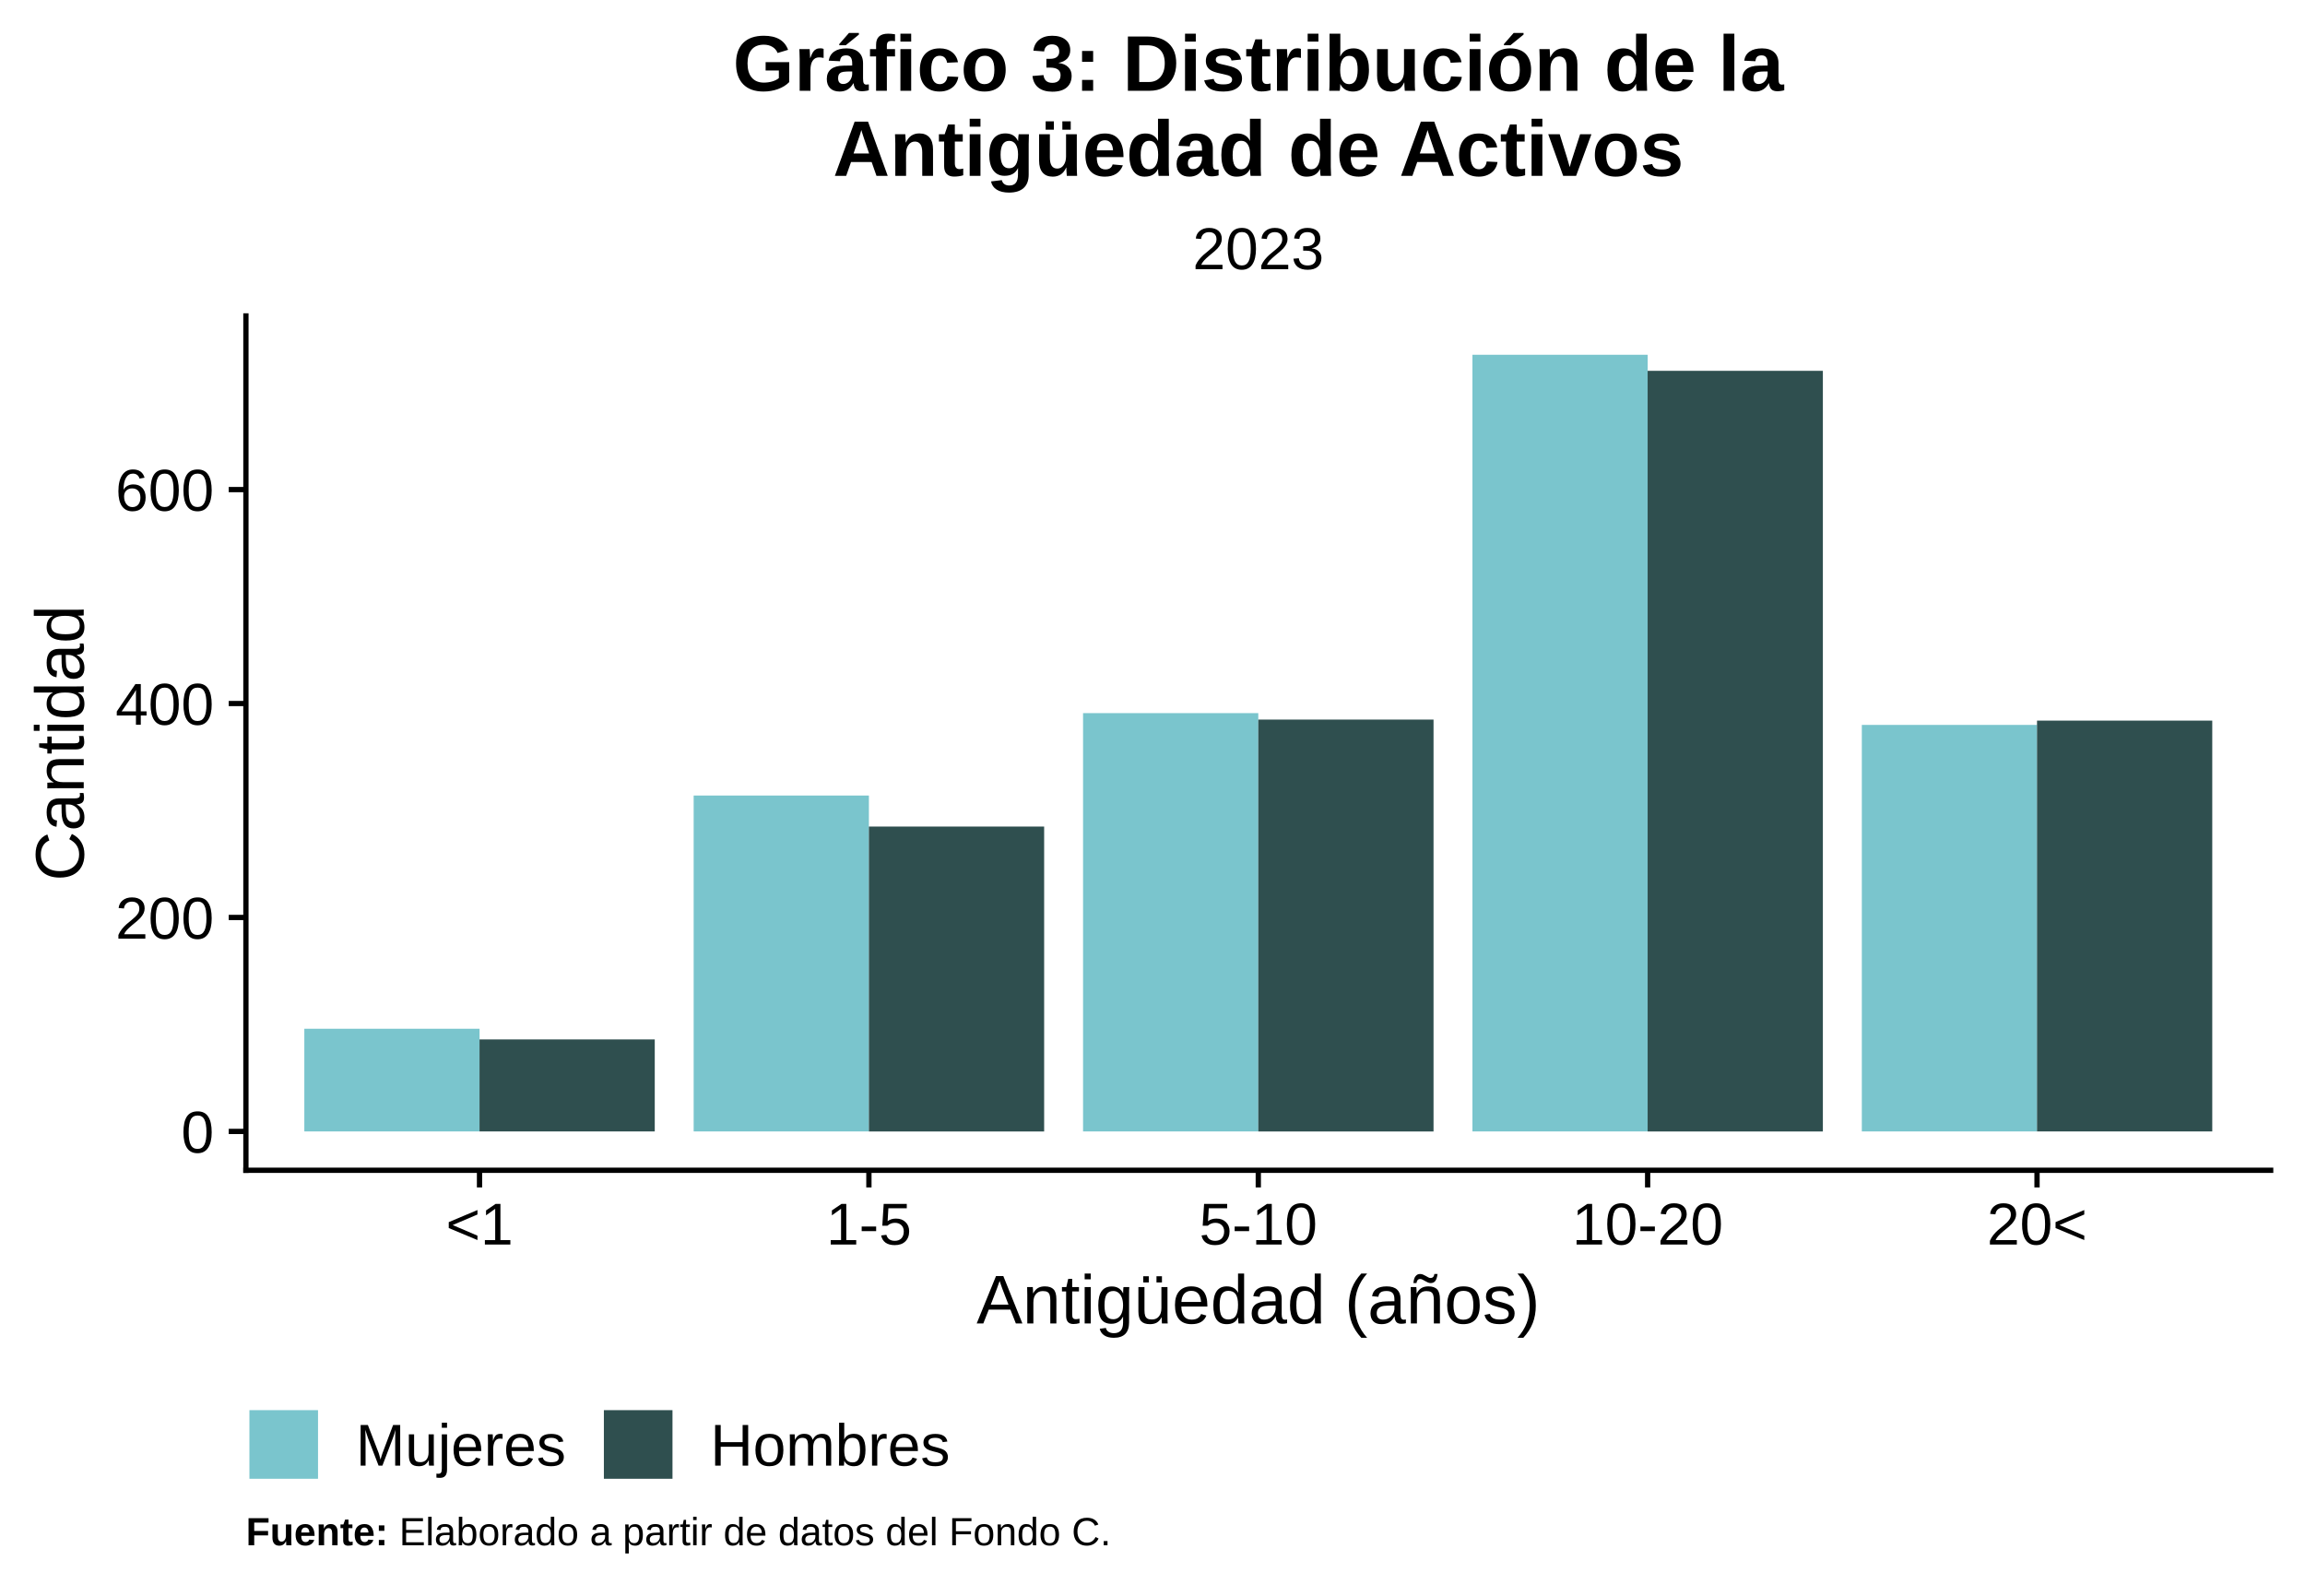
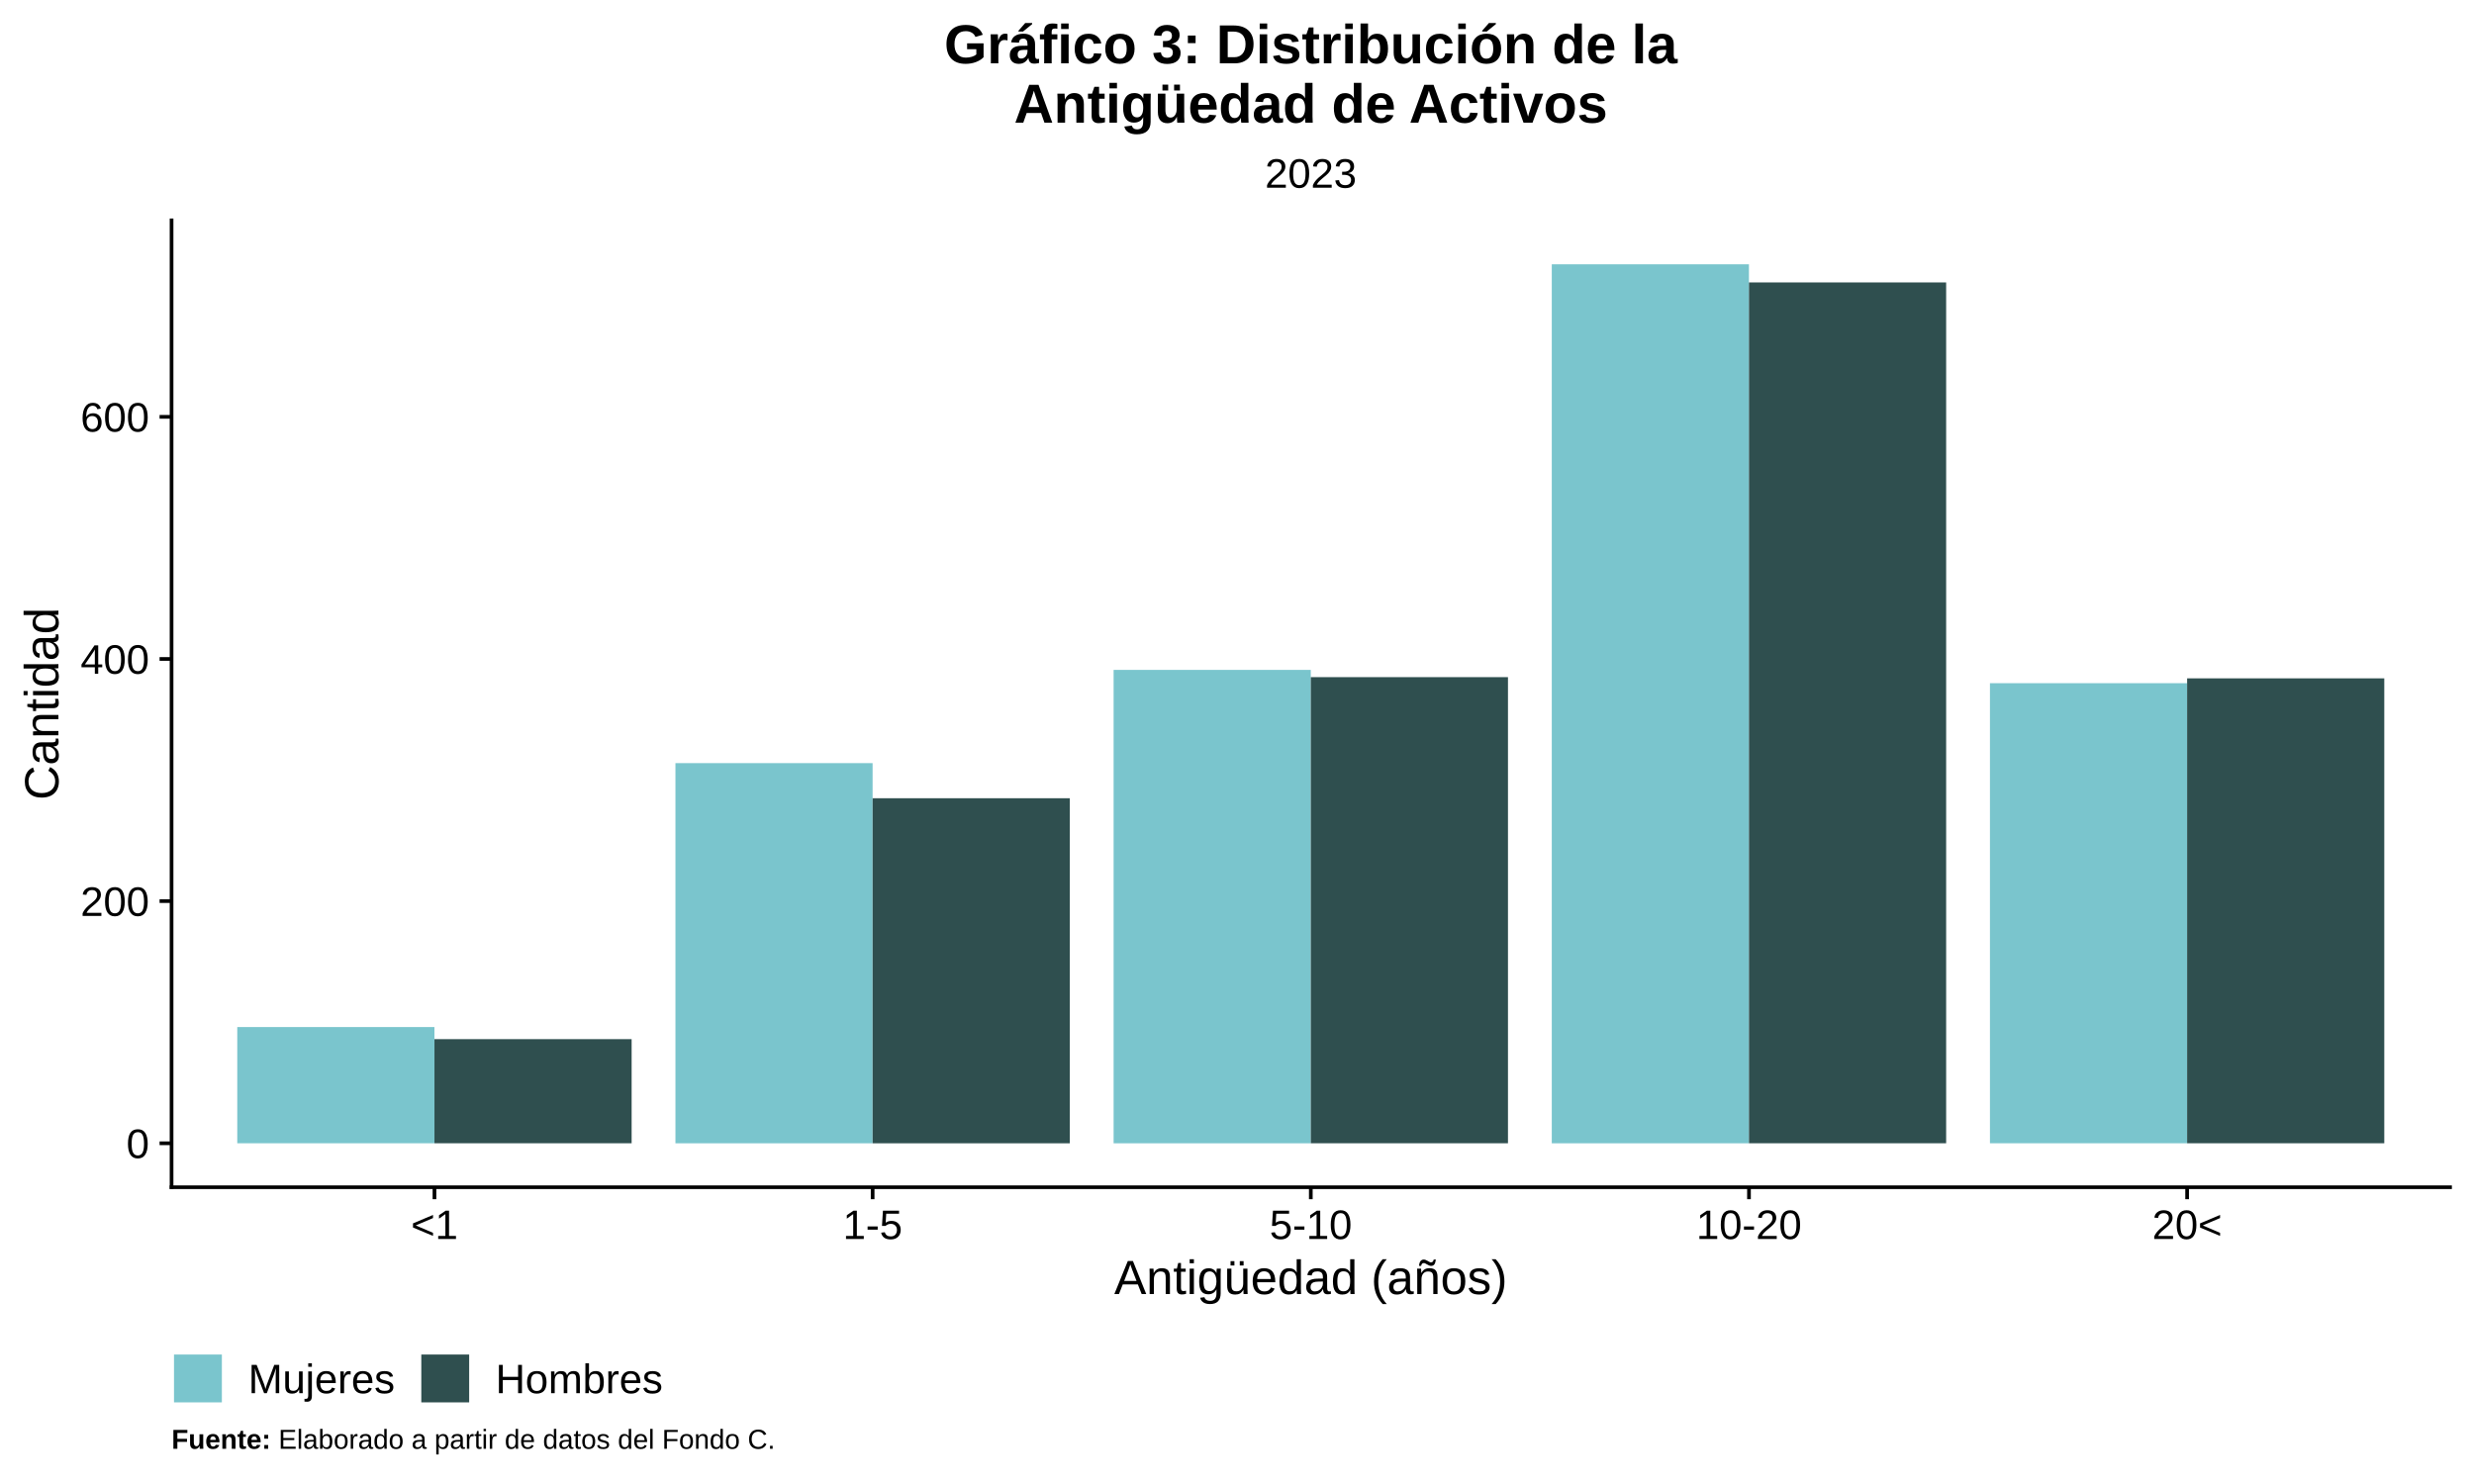
- <svg xmlns="http://www.w3.org/2000/svg" class="svglite" width="468.00pt" height="324.00pt" viewBox="0 0 468.00 324.00">
+ <svg xmlns="http://www.w3.org/2000/svg" class="svglite" width="720.00pt" height="432.00pt" viewBox="0 0 720.00 432.00">
  <defs>
    <style type="text/css">
    .svglite line, .svglite polyline, .svglite polygon, .svglite path, .svglite rect, .svglite circle {
      fill: none;
      stroke: #000000;
      stroke-linecap: round;
      stroke-linejoin: round;
      stroke-miterlimit: 10.00;
    }
    .svglite text {
      white-space: pre;
    }
  </style>
  </defs>
  <rect width="100%" height="100%" style="stroke: none; fill: none;" />
  <defs>
-     <clipPath id="cpMC4wMHw0NjguMDB8MC4wMHwzMjQuMDA=">
-       <rect x="0.00" y="0.00" width="468.00" height="324.00" />
+     <clipPath id="cpMC4wMHw3MjAuMDB8MC4wMHw0MzIuMDA=">
+       <rect x="0.00" y="0.00" width="720.00" height="432.00" />
    </clipPath>
  </defs>
-   <g clip-path="url(#cpMC4wMHw0NjguMDB8MC4wMHwzMjQuMDA=)">
+   <g clip-path="url(#cpMC4wMHw3MjAuMDB8MC4wMHw0MzIuMDA=)">
</g>
  <defs>
-     <clipPath id="cpNDkuOTN8NDYxLjAzfDY0LjE0fDIzNy42MQ==">
-       <rect x="49.93" y="64.14" width="411.10" height="173.46" />
+     <clipPath id="cpNDkuOTN8NzEzLjAzfDY0LjE0fDM0NS42MQ==">
+       <rect x="49.93" y="64.14" width="663.10" height="281.46" />
    </clipPath>
  </defs>
-   <g clip-path="url(#cpNDkuOTN8NDYxLjAzfDY0LjE0fDIzNy42MQ==)">
-     <rect x="61.79" y="208.87" width="35.58" height="20.85" style="stroke-width: 1.07; stroke: none; stroke-linecap: butt; stroke-linejoin: miter; fill: #7AC5CD;" />
-     <rect x="97.36" y="211.04" width="35.58" height="18.68" style="stroke-width: 1.07; stroke: none; stroke-linecap: butt; stroke-linejoin: miter; fill: #2F4F4F;" />
-     <rect x="140.84" y="161.52" width="35.58" height="68.20" style="stroke-width: 1.07; stroke: none; stroke-linecap: butt; stroke-linejoin: miter; fill: #7AC5CD;" />
-     <rect x="176.42" y="167.82" width="35.58" height="61.91" style="stroke-width: 1.07; stroke: none; stroke-linecap: butt; stroke-linejoin: miter; fill: #2F4F4F;" />
-     <rect x="219.90" y="144.79" width="35.58" height="84.93" style="stroke-width: 1.07; stroke: none; stroke-linecap: butt; stroke-linejoin: miter; fill: #7AC5CD;" />
-     <rect x="255.48" y="146.10" width="35.58" height="83.63" style="stroke-width: 1.07; stroke: none; stroke-linecap: butt; stroke-linejoin: miter; fill: #2F4F4F;" />
-     <rect x="298.96" y="72.03" width="35.58" height="157.69" style="stroke-width: 1.07; stroke: none; stroke-linecap: butt; stroke-linejoin: miter; fill: #7AC5CD;" />
-     <rect x="334.53" y="75.29" width="35.58" height="154.44" style="stroke-width: 1.07; stroke: none; stroke-linecap: butt; stroke-linejoin: miter; fill: #2F4F4F;" />
-     <rect x="378.02" y="147.18" width="35.58" height="82.54" style="stroke-width: 1.07; stroke: none; stroke-linecap: butt; stroke-linejoin: miter; fill: #7AC5CD;" />
-     <rect x="413.59" y="146.31" width="35.58" height="83.41" style="stroke-width: 1.07; stroke: none; stroke-linecap: butt; stroke-linejoin: miter; fill: #2F4F4F;" />
+   <g clip-path="url(#cpNDkuOTN8NzEzLjAzfDY0LjE0fDM0NS42MQ==)">
+     <rect x="69.05" y="298.98" width="57.38" height="33.83" style="stroke-width: 1.07; stroke: none; stroke-linecap: butt; stroke-linejoin: miter; fill: #7AC5CD;" />
+     <rect x="126.44" y="302.50" width="57.38" height="30.31" style="stroke-width: 1.07; stroke: none; stroke-linecap: butt; stroke-linejoin: miter; fill: #2F4F4F;" />
+     <rect x="196.57" y="222.15" width="57.38" height="110.67" style="stroke-width: 1.07; stroke: none; stroke-linecap: butt; stroke-linejoin: miter; fill: #7AC5CD;" />
+     <rect x="253.96" y="232.37" width="57.38" height="100.45" style="stroke-width: 1.07; stroke: none; stroke-linecap: butt; stroke-linejoin: miter; fill: #2F4F4F;" />
+     <rect x="324.09" y="195.01" width="57.38" height="137.81" style="stroke-width: 1.07; stroke: none; stroke-linecap: butt; stroke-linejoin: miter; fill: #7AC5CD;" />
+     <rect x="381.48" y="197.12" width="57.38" height="135.69" style="stroke-width: 1.07; stroke: none; stroke-linecap: butt; stroke-linejoin: miter; fill: #2F4F4F;" />
+     <rect x="451.61" y="76.94" width="57.38" height="255.88" style="stroke-width: 1.07; stroke: none; stroke-linecap: butt; stroke-linejoin: miter; fill: #7AC5CD;" />
+     <rect x="509.00" y="82.22" width="57.38" height="250.59" style="stroke-width: 1.07; stroke: none; stroke-linecap: butt; stroke-linejoin: miter; fill: #2F4F4F;" />
+     <rect x="579.13" y="198.88" width="57.38" height="133.93" style="stroke-width: 1.07; stroke: none; stroke-linecap: butt; stroke-linejoin: miter; fill: #7AC5CD;" />
+     <rect x="636.51" y="197.47" width="57.38" height="135.34" style="stroke-width: 1.07; stroke: none; stroke-linecap: butt; stroke-linejoin: miter; fill: #2F4F4F;" />
  </g>
-   <g clip-path="url(#cpMC4wMHw0NjguMDB8MC4wMHwzMjQuMDA=)">
-     <polyline points="49.93,237.61 49.93,64.14 " style="stroke-width: 1.07; stroke-linecap: square;" />
-     <text x="43.45" y="234.02" text-anchor="end" style="font-size: 12.00px; font-family: &quot;Arial&quot;;" textLength="6.67px" lengthAdjust="spacingAndGlyphs">0</text>
-     <text x="43.45" y="190.58" text-anchor="end" style="font-size: 12.00px; font-family: &quot;Arial&quot;;" textLength="20.02px" lengthAdjust="spacingAndGlyphs">200</text>
-     <text x="43.45" y="147.14" text-anchor="end" style="font-size: 12.00px; font-family: &quot;Arial&quot;;" textLength="20.02px" lengthAdjust="spacingAndGlyphs">400</text>
-     <text x="43.45" y="103.69" text-anchor="end" style="font-size: 12.00px; font-family: &quot;Arial&quot;;" textLength="20.02px" lengthAdjust="spacingAndGlyphs">600</text>
-     <polyline points="46.44,229.72 49.93,229.72 " style="stroke-width: 1.07; stroke-linecap: butt;" />
-     <polyline points="46.44,186.28 49.93,186.28 " style="stroke-width: 1.07; stroke-linecap: butt;" />
-     <polyline points="46.44,142.84 49.93,142.84 " style="stroke-width: 1.07; stroke-linecap: butt;" />
-     <polyline points="46.44,99.40 49.93,99.40 " style="stroke-width: 1.07; stroke-linecap: butt;" />
-     <polyline points="49.93,237.61 461.03,237.61 " style="stroke-width: 1.07; stroke-linecap: square;" />
-     <polyline points="97.36,241.09 97.36,237.61 " style="stroke-width: 1.07; stroke-linecap: butt;" />
-     <polyline points="176.42,241.09 176.42,237.61 " style="stroke-width: 1.07; stroke-linecap: butt;" />
-     <polyline points="255.48,241.09 255.48,237.61 " style="stroke-width: 1.07; stroke-linecap: butt;" />
-     <polyline points="334.53,241.09 334.53,237.61 " style="stroke-width: 1.07; stroke-linecap: butt;" />
-     <polyline points="413.59,241.09 413.59,237.61 " style="stroke-width: 1.07; stroke-linecap: butt;" />
-     <text x="97.36" y="252.68" text-anchor="middle" style="font-size: 12.00px; font-family: &quot;Arial&quot;;" textLength="13.69px" lengthAdjust="spacingAndGlyphs">&lt;1</text>
-     <text x="176.42" y="252.68" text-anchor="middle" style="font-size: 12.00px; font-family: &quot;Arial&quot;;" textLength="17.34px" lengthAdjust="spacingAndGlyphs">1-5</text>
-     <text x="255.48" y="252.68" text-anchor="middle" style="font-size: 12.00px; font-family: &quot;Arial&quot;;" textLength="24.02px" lengthAdjust="spacingAndGlyphs">5-10</text>
-     <text x="334.53" y="252.68" text-anchor="middle" style="font-size: 12.00px; font-family: &quot;Arial&quot;;" textLength="30.69px" lengthAdjust="spacingAndGlyphs">10-20</text>
-     <text x="413.59" y="252.68" text-anchor="middle" style="font-size: 12.00px; font-family: &quot;Arial&quot;;" textLength="20.36px" lengthAdjust="spacingAndGlyphs">20&lt;</text>
-     <text x="255.48" y="268.71" text-anchor="middle" style="font-size: 14.00px; font-family: &quot;Arial&quot;;" textLength="114.37px" lengthAdjust="spacingAndGlyphs">Antigüedad (años)</text>
-     <text transform="translate(17.00,150.88) rotate(-90)" text-anchor="middle" style="font-size: 14.00px; font-family: &quot;Arial&quot;;" textLength="56.02px" lengthAdjust="spacingAndGlyphs">Cantidad</text>
-     <rect x="50.64" y="286.31" width="13.93" height="13.93" style="stroke-width: 1.07; stroke: none; stroke-linecap: butt; stroke-linejoin: miter; fill: #7AC5CD;" />
-     <rect x="122.61" y="286.31" width="13.93" height="13.93" style="stroke-width: 1.07; stroke: none; stroke-linecap: butt; stroke-linejoin: miter; fill: #2F4F4F;" />
-     <text x="72.24" y="297.57" style="font-size: 12.00px; font-family: &quot;Arial&quot;;" textLength="42.69px" lengthAdjust="spacingAndGlyphs">Mujeres</text>
-     <text x="144.22" y="297.57" style="font-size: 12.00px; font-family: &quot;Arial&quot;;" textLength="48.69px" lengthAdjust="spacingAndGlyphs">Hombres</text>
-     <text x="255.48" y="54.65" text-anchor="middle" style="font-size: 12.00px; font-family: &quot;Arial&quot;;" textLength="26.70px" lengthAdjust="spacingAndGlyphs">2023</text>
-     <text x="255.48" y="18.43" text-anchor="middle" style="font-size: 16.00px; font-weight: bold; font-family: &quot;Arial&quot;;" textLength="217.78px" lengthAdjust="spacingAndGlyphs">Gráfico 3: Distribución de la </text>
-     <text x="255.48" y="35.71" text-anchor="middle" style="font-size: 16.00px; font-weight: bold; font-family: &quot;Arial&quot;;" textLength="176.59px" lengthAdjust="spacingAndGlyphs"> Antigüedad de Activos</text>
-     <text x="49.93" y="313.75" style="font-size: 8.00px; font-weight: bold; font-family: &quot;Arial&quot;;" textLength="31.12px" lengthAdjust="spacingAndGlyphs">Fuente: </text>
-     <text x="81.05" y="313.75" style="font-size: 8.00px; font-family: &quot;Arial&quot;;" textLength="144.57px" lengthAdjust="spacingAndGlyphs">Elaborado a partir de datos del Fondo C.</text>
+   <g clip-path="url(#cpMC4wMHw3MjAuMDB8MC4wMHw0MzIuMDA=)">
+     <polyline points="49.93,345.61 49.93,64.14 " style="stroke-width: 1.07; stroke-linecap: square;" />
+     <text x="43.45" y="337.11" text-anchor="end" style="font-size: 12.00px; font-family: &quot;Arial&quot;;" textLength="6.67px" lengthAdjust="spacingAndGlyphs">0</text>
+     <text x="43.45" y="266.62" text-anchor="end" style="font-size: 12.00px; font-family: &quot;Arial&quot;;" textLength="20.02px" lengthAdjust="spacingAndGlyphs">200</text>
+     <text x="43.45" y="196.13" text-anchor="end" style="font-size: 12.00px; font-family: &quot;Arial&quot;;" textLength="20.02px" lengthAdjust="spacingAndGlyphs">400</text>
+     <text x="43.45" y="125.64" text-anchor="end" style="font-size: 12.00px; font-family: &quot;Arial&quot;;" textLength="20.02px" lengthAdjust="spacingAndGlyphs">600</text>
+     <polyline points="46.44,332.81 49.93,332.81 " style="stroke-width: 1.07; stroke-linecap: butt;" />
+     <polyline points="46.44,262.32 49.93,262.32 " style="stroke-width: 1.07; stroke-linecap: butt;" />
+     <polyline points="46.44,191.83 49.93,191.83 " style="stroke-width: 1.07; stroke-linecap: butt;" />
+     <polyline points="46.44,121.35 49.93,121.35 " style="stroke-width: 1.07; stroke-linecap: butt;" />
+     <polyline points="49.93,345.61 713.03,345.61 " style="stroke-width: 1.07; stroke-linecap: square;" />
+     <polyline points="126.44,349.09 126.44,345.61 " style="stroke-width: 1.07; stroke-linecap: butt;" />
+     <polyline points="253.96,349.09 253.96,345.61 " style="stroke-width: 1.07; stroke-linecap: butt;" />
+     <polyline points="381.48,349.09 381.48,345.61 " style="stroke-width: 1.07; stroke-linecap: butt;" />
+     <polyline points="509.00,349.09 509.00,345.61 " style="stroke-width: 1.07; stroke-linecap: butt;" />
+     <polyline points="636.51,349.09 636.51,345.61 " style="stroke-width: 1.07; stroke-linecap: butt;" />
+     <text x="126.44" y="360.68" text-anchor="middle" style="font-size: 12.00px; font-family: &quot;Arial&quot;;" textLength="13.69px" lengthAdjust="spacingAndGlyphs">&lt;1</text>
+     <text x="253.96" y="360.68" text-anchor="middle" style="font-size: 12.00px; font-family: &quot;Arial&quot;;" textLength="17.34px" lengthAdjust="spacingAndGlyphs">1-5</text>
+     <text x="381.48" y="360.68" text-anchor="middle" style="font-size: 12.00px; font-family: &quot;Arial&quot;;" textLength="24.02px" lengthAdjust="spacingAndGlyphs">5-10</text>
+     <text x="509.00" y="360.68" text-anchor="middle" style="font-size: 12.00px; font-family: &quot;Arial&quot;;" textLength="30.69px" lengthAdjust="spacingAndGlyphs">10-20</text>
+     <text x="636.51" y="360.68" text-anchor="middle" style="font-size: 12.00px; font-family: &quot;Arial&quot;;" textLength="20.36px" lengthAdjust="spacingAndGlyphs">20&lt;</text>
+     <text x="381.48" y="376.71" text-anchor="middle" style="font-size: 14.00px; font-family: &quot;Arial&quot;;" textLength="114.37px" lengthAdjust="spacingAndGlyphs">Antigüedad (años)</text>
+     <text transform="translate(17.00,204.88) rotate(-90)" text-anchor="middle" style="font-size: 14.00px; font-family: &quot;Arial&quot;;" textLength="56.02px" lengthAdjust="spacingAndGlyphs">Cantidad</text>
+     <rect x="50.64" y="394.31" width="13.93" height="13.93" style="stroke-width: 1.07; stroke: none; stroke-linecap: butt; stroke-linejoin: miter; fill: #7AC5CD;" />
+     <rect x="122.61" y="394.31" width="13.93" height="13.93" style="stroke-width: 1.07; stroke: none; stroke-linecap: butt; stroke-linejoin: miter; fill: #2F4F4F;" />
+     <text x="72.24" y="405.57" style="font-size: 12.00px; font-family: &quot;Arial&quot;;" textLength="42.69px" lengthAdjust="spacingAndGlyphs">Mujeres</text>
+     <text x="144.22" y="405.57" style="font-size: 12.00px; font-family: &quot;Arial&quot;;" textLength="48.69px" lengthAdjust="spacingAndGlyphs">Hombres</text>
+     <text x="381.48" y="54.65" text-anchor="middle" style="font-size: 12.00px; font-family: &quot;Arial&quot;;" textLength="26.70px" lengthAdjust="spacingAndGlyphs">2023</text>
+     <text x="381.48" y="18.43" text-anchor="middle" style="font-size: 16.00px; font-weight: bold; font-family: &quot;Arial&quot;;" textLength="217.78px" lengthAdjust="spacingAndGlyphs">Gráfico 3: Distribución de la </text>
+     <text x="381.48" y="35.71" text-anchor="middle" style="font-size: 16.00px; font-weight: bold; font-family: &quot;Arial&quot;;" textLength="176.59px" lengthAdjust="spacingAndGlyphs"> Antigüedad de Activos</text>
+     <text x="49.93" y="421.75" style="font-size: 8.00px; font-weight: bold; font-family: &quot;Arial&quot;;" textLength="31.12px" lengthAdjust="spacingAndGlyphs">Fuente: </text>
+     <text x="81.05" y="421.75" style="font-size: 8.00px; font-family: &quot;Arial&quot;;" textLength="144.57px" lengthAdjust="spacingAndGlyphs">Elaborado a partir de datos del Fondo C.</text>
  </g>
</svg>
